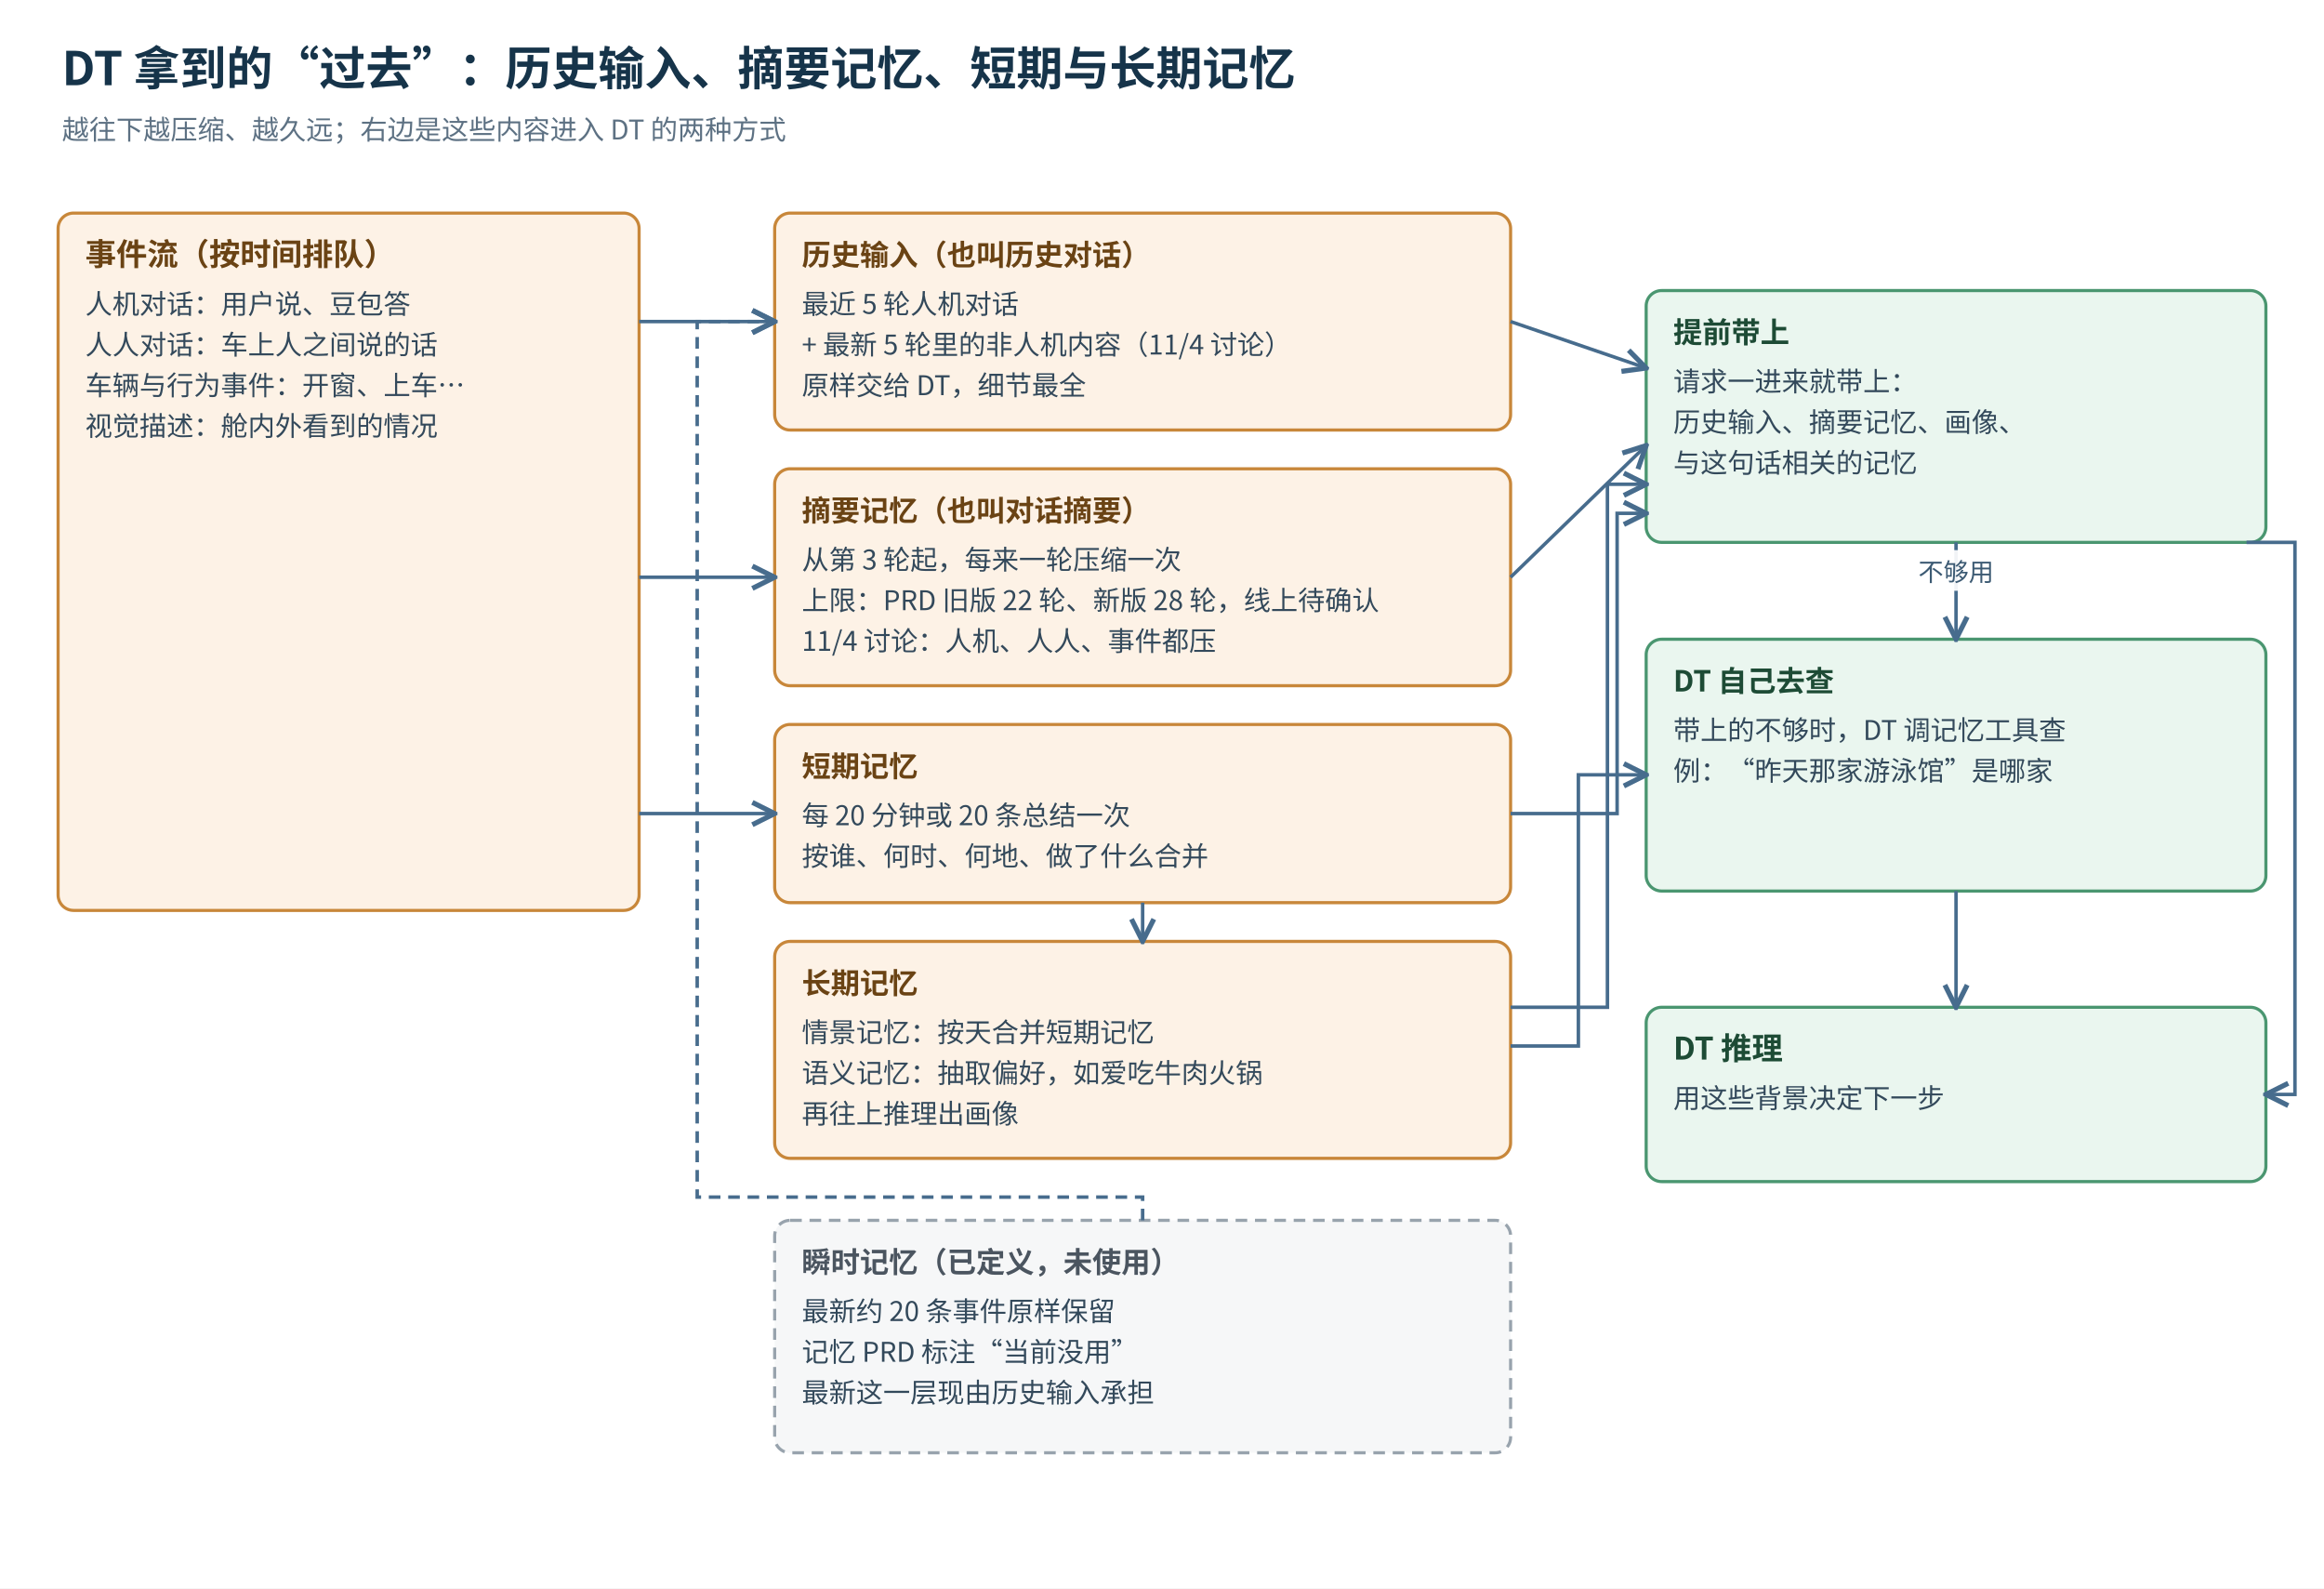
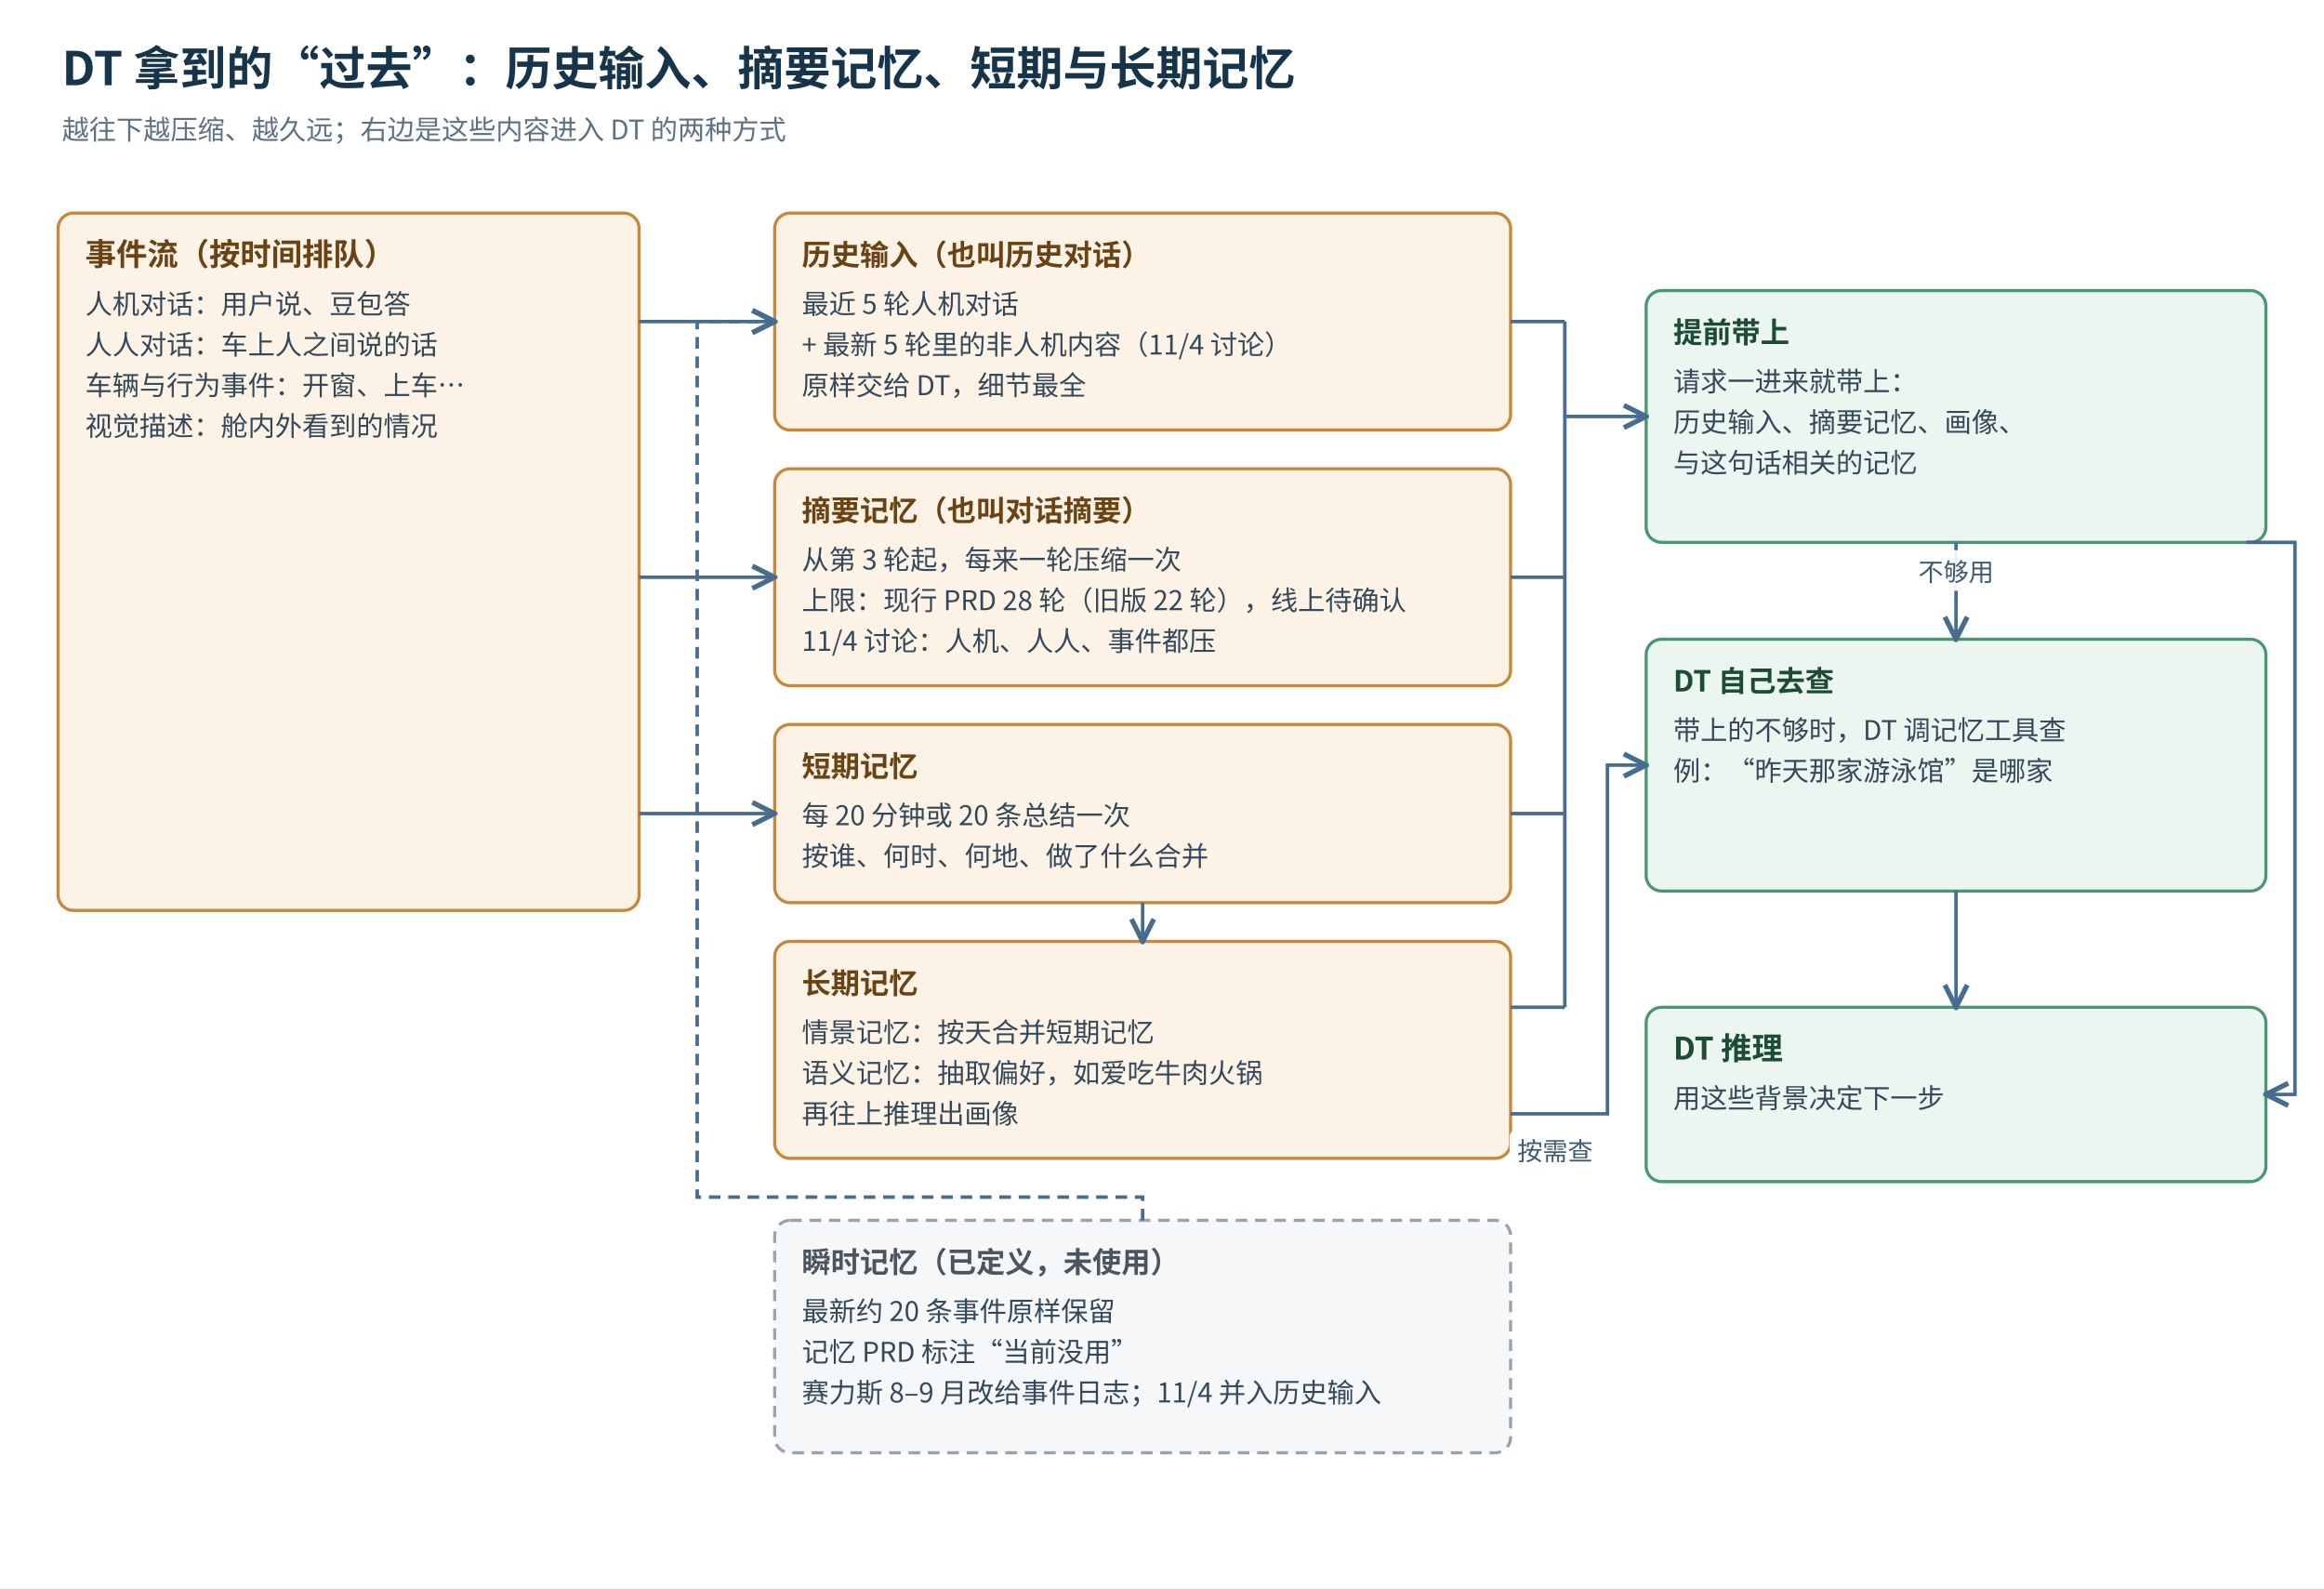
<svg xmlns="http://www.w3.org/2000/svg" width="1200" height="820" viewBox="0 0 1200 820" role="img" aria-label="DT 拿到的“过去”：历史输入、摘要记忆、短期与长期记忆">
  <defs>
    <marker id="arr" viewBox="0 0 10 10" refX="9" refY="5" markerWidth="8" markerHeight="8" orient="auto-start-reverse">
      <path d="M1 1L9 5L1 9" fill="none" stroke="#476c8d" stroke-width="1.8" />
    </marker>
  </defs>
  <g font-family="PingFang SC,Microsoft YaHei,Noto Sans CJK SC,Arial,sans-serif">
    <rect width="1200" height="820" fill="#ffffff" />
    <text x="32" y="44" font-size="24" fill="#16344a" font-weight="650" text-anchor="start">DT 拿到的“过去”：历史输入、摘要记忆、短期与长期记忆</text>
    <text x="32" y="72" font-size="14" fill="#5d7183" font-weight="400" text-anchor="start">越往下越压缩、越久远；右边是这些内容进入 DT 的两种方式</text>
    <rect x="30" y="110" width="300" height="360" rx="8" fill="#fdf2e6" stroke="#c8873a" stroke-width="1.6" />
    <text x="44" y="137" font-size="16" fill="#6a4314" font-weight="650" text-anchor="start">事件流（按时间排队）</text>
    <text x="44" y="162" font-size="14" fill="#33495b" font-weight="400" text-anchor="start">人机对话：用户说、豆包答</text>
    <text x="44" y="183" font-size="14" fill="#33495b" font-weight="400" text-anchor="start">人人对话：车上人之间说的话</text>
    <text x="44" y="204" font-size="14" fill="#33495b" font-weight="400" text-anchor="start">车辆与行为事件：开窗、上车…</text>
    <text x="44" y="225" font-size="14" fill="#33495b" font-weight="400" text-anchor="start">视觉描述：舱内外看到的情况</text>
    <rect x="400" y="110" width="380" height="112" rx="8" fill="#fdf2e6" stroke="#c8873a" stroke-width="1.6" />
    <text x="414" y="137" font-size="15" fill="#6a4314" font-weight="650" text-anchor="start">历史输入（也叫历史对话）</text>
    <text x="414" y="162" font-size="14" fill="#33495b" font-weight="400" text-anchor="start">最近 5 轮人机对话</text>
    <text x="414" y="183" font-size="14" fill="#33495b" font-weight="400" text-anchor="start">+ 最新 5 轮里的非人机内容（11/4 讨论）</text>
    <text x="414" y="204" font-size="14" fill="#33495b" font-weight="400" text-anchor="start">原样交给 DT，细节最全</text>
    <rect x="400" y="242" width="380" height="112" rx="8" fill="#fdf2e6" stroke="#c8873a" stroke-width="1.6" />
    <text x="414" y="269" font-size="15" fill="#6a4314" font-weight="650" text-anchor="start">摘要记忆（也叫对话摘要）</text>
    <text x="414" y="294" font-size="14" fill="#33495b" font-weight="400" text-anchor="start">从第 3 轮起，每来一轮压缩一次</text>
-     <text x="414" y="315" font-size="14" fill="#33495b" font-weight="400" text-anchor="start">上限：PRD 旧版 22 轮、新版 28 轮，线上待确认</text>
+     <text x="414" y="315" font-size="14" fill="#33495b" font-weight="400" text-anchor="start">上限：现行 PRD 28 轮（旧版 22 轮），线上待确认</text>
    <text x="414" y="336" font-size="14" fill="#33495b" font-weight="400" text-anchor="start">11/4 讨论：人机、人人、事件都压</text>
    <rect x="400" y="374" width="380" height="92" rx="8" fill="#fdf2e6" stroke="#c8873a" stroke-width="1.6" />
    <text x="414" y="401" font-size="15" fill="#6a4314" font-weight="650" text-anchor="start">短期记忆</text>
    <text x="414" y="426" font-size="14" fill="#33495b" font-weight="400" text-anchor="start">每 20 分钟或 20 条总结一次</text>
    <text x="414" y="447" font-size="14" fill="#33495b" font-weight="400" text-anchor="start">按谁、何时、何地、做了什么合并</text>
    <rect x="400" y="486" width="380" height="112" rx="8" fill="#fdf2e6" stroke="#c8873a" stroke-width="1.6" />
    <text x="414" y="513" font-size="15" fill="#6a4314" font-weight="650" text-anchor="start">长期记忆</text>
    <text x="414" y="538" font-size="14" fill="#33495b" font-weight="400" text-anchor="start">情景记忆：按天合并短期记忆</text>
    <text x="414" y="559" font-size="14" fill="#33495b" font-weight="400" text-anchor="start">语义记忆：抽取偏好，如爱吃牛肉火锅</text>
    <text x="414" y="580" font-size="14" fill="#33495b" font-weight="400" text-anchor="start">再往上推理出画像</text>
    <path d="M330,166 L400,166" fill="none" stroke="#476c8d" stroke-width="1.8" marker-end="url(#arr)" />
    <path d="M330,298 L400,298" fill="none" stroke="#476c8d" stroke-width="1.8" marker-end="url(#arr)" />
    <path d="M330,420 L400,420" fill="none" stroke="#476c8d" stroke-width="1.8" marker-end="url(#arr)" />
    <path d="M590,466 L590,486" fill="none" stroke="#476c8d" stroke-width="1.8" marker-end="url(#arr)" />
    <rect x="400" y="630" width="380" height="120" rx="8" fill="#f6f7f8" stroke="#98a3ad" stroke-width="1.6" stroke-dasharray="6 4" />
    <text x="414" y="657" font-size="15" fill="#4b5560" font-weight="650" text-anchor="start">瞬时记忆（已定义，未使用）</text>
    <text x="414" y="682" font-size="14" fill="#33495b" font-weight="400" text-anchor="start">最新约 20 条事件原样保留</text>
    <text x="414" y="703" font-size="14" fill="#33495b" font-weight="400" text-anchor="start">记忆 PRD 标注“当前没用”</text>
-     <text x="414" y="724" font-size="14" fill="#33495b" font-weight="400" text-anchor="start">最新这一层现由历史输入承担</text>
+     <text x="414" y="724" font-size="14" fill="#33495b" font-weight="400" text-anchor="start">赛力斯 8–9 月改给事件日志；11/4 并入历史输入</text>
    <path d="M590,630 L590,618 L360,618 L360,166 L400,166" fill="none" stroke="#476c8d" stroke-width="1.8" stroke-dasharray="6 4" marker-end="url(#arr)" />
    <rect x="850" y="150" width="320" height="130" rx="8" fill="#eaf6ef" stroke="#4a9670" stroke-width="1.6" />
    <text x="864" y="177" font-size="15" fill="#1d4b35" font-weight="650" text-anchor="start">提前带上</text>
    <text x="864" y="202" font-size="14" fill="#33495b" font-weight="400" text-anchor="start">请求一进来就带上：</text>
    <text x="864" y="223" font-size="14" fill="#33495b" font-weight="400" text-anchor="start">历史输入、摘要记忆、画像、</text>
    <text x="864" y="244" font-size="14" fill="#33495b" font-weight="400" text-anchor="start">与这句话相关的记忆</text>
    <rect x="850" y="330" width="320" height="130" rx="8" fill="#eaf6ef" stroke="#4a9670" stroke-width="1.6" />
    <text x="864" y="357" font-size="15" fill="#1d4b35" font-weight="650" text-anchor="start">DT 自己去查</text>
    <text x="864" y="382" font-size="14" fill="#33495b" font-weight="400" text-anchor="start">带上的不够时，DT 调记忆工具查</text>
    <text x="864" y="403" font-size="14" fill="#33495b" font-weight="400" text-anchor="start">例：“昨天那家游泳馆”是哪家</text>
    <rect x="850" y="520" width="320" height="90" rx="8" fill="#eaf6ef" stroke="#4a9670" stroke-width="1.6" />
    <text x="864" y="547" font-size="16" fill="#1d4b35" font-weight="650" text-anchor="start">DT 推理</text>
    <text x="864" y="572" font-size="14" fill="#33495b" font-weight="400" text-anchor="start">用这些背景决定下一步</text>
-     <path d="M780,166 L850,190" fill="none" stroke="#476c8d" stroke-width="1.8" marker-end="url(#arr)" />
-     <path d="M780,420 L835,420 L835,265 L850,265" fill="none" stroke="#476c8d" stroke-width="1.8" marker-end="url(#arr)" />
-     <path d="M780,298 L850,230" fill="none" stroke="#476c8d" stroke-width="1.8" marker-end="url(#arr)" />
-     <path d="M780,540 L815,540 L815,400 L850,400" fill="none" stroke="#476c8d" stroke-width="1.8" marker-end="url(#arr)" />
-     <path d="M780,520 L830,520 L830,250 L850,250" fill="none" stroke="#476c8d" stroke-width="1.8" marker-end="url(#arr)" />
+     <line x1="780" y1="166" x2="808" y2="166" stroke="#476c8d" stroke-width="1.8" />
+     <line x1="780" y1="298" x2="808" y2="298" stroke="#476c8d" stroke-width="1.8" />
+     <line x1="780" y1="420" x2="808" y2="420" stroke="#476c8d" stroke-width="1.8" />
+     <line x1="780" y1="520" x2="808" y2="520" stroke="#476c8d" stroke-width="1.8" />
+     <line x1="808" y1="166" x2="808" y2="520" stroke="#476c8d" stroke-width="1.8" />
+     <path d="M808,215 L850,215" fill="none" stroke="#476c8d" stroke-width="1.8" marker-end="url(#arr)" />
+     <path d="M780,575 L830,575 L830,395 L850,395" fill="none" stroke="#476c8d" stroke-width="1.8" marker-end="url(#arr)" />
+     <rect x="779.475" y="583" width="47.05" height="21" rx="4" fill="#ffffff" fill-opacity=".92" />
+     <text x="803" y="599" font-size="13" fill="#3c5a73" font-weight="500" text-anchor="middle">按需查</text>
    <path d="M1010,280 L1010,330" fill="none" stroke="#476c8d" stroke-width="1.8" marker-end="url(#arr)" />
    <rect x="986.475" y="284.0" width="47.05" height="21" rx="4" fill="#ffffff" fill-opacity=".92" />
    <text x="1010.0" y="300.0" font-size="13" fill="#3c5a73" font-weight="500" text-anchor="middle">不够用</text>
    <path d="M1010,460 L1010,520" fill="none" stroke="#476c8d" stroke-width="1.8" marker-end="url(#arr)" />
    <path d="M1160,280 L1185,280 L1185,565 L1170,565" fill="none" stroke="#476c8d" stroke-width="1.8" marker-end="url(#arr)" />
  </g>
</svg>
